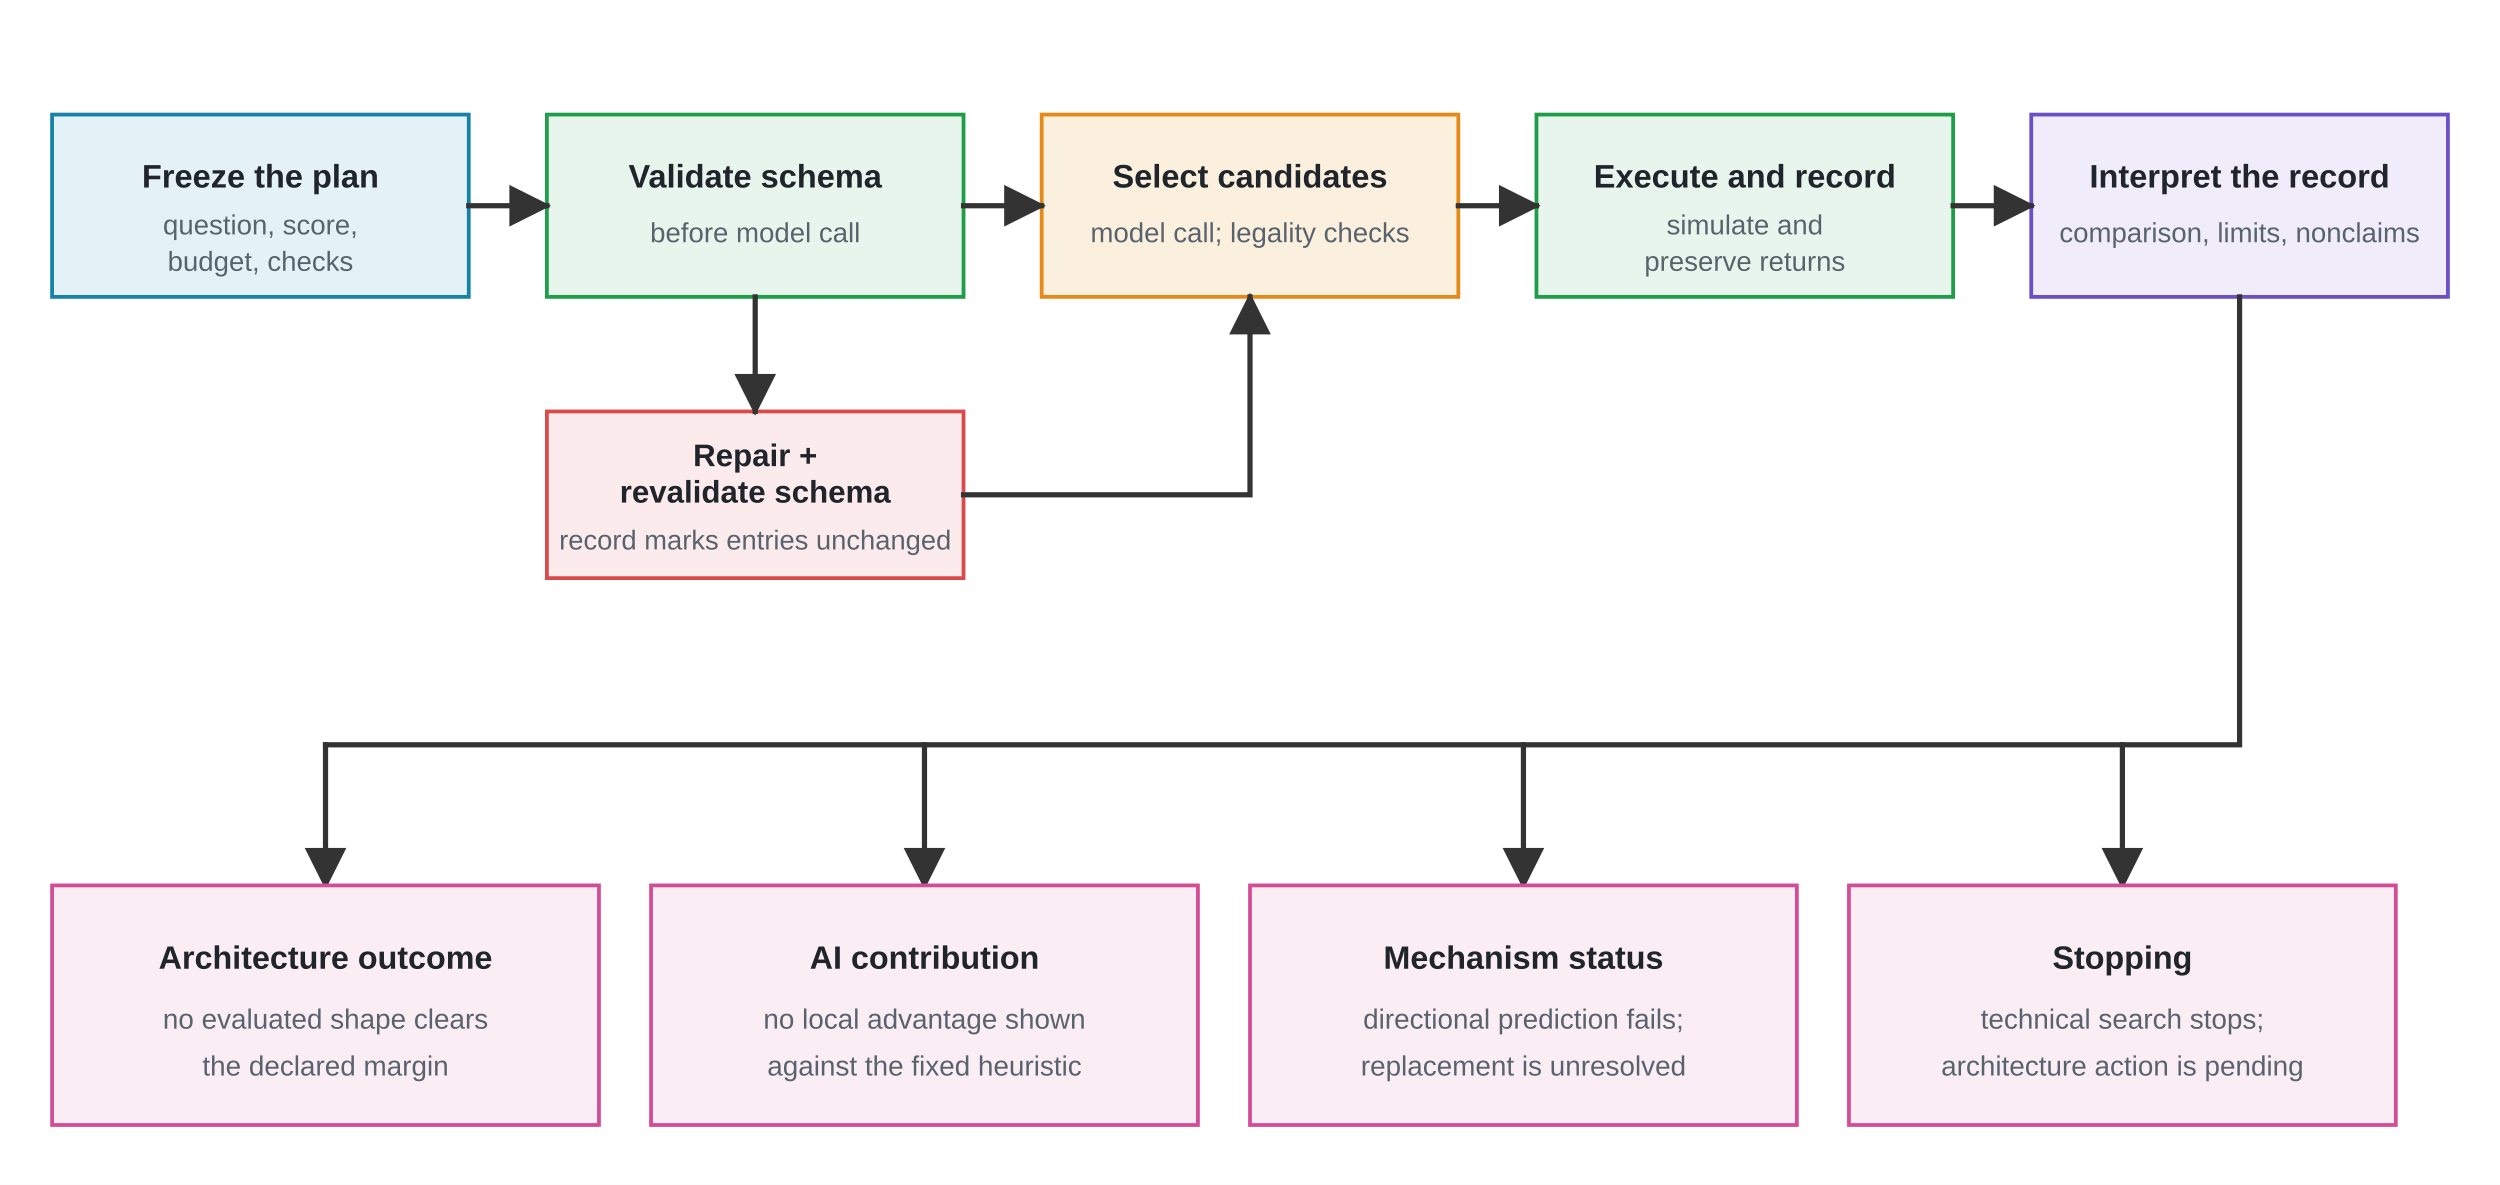
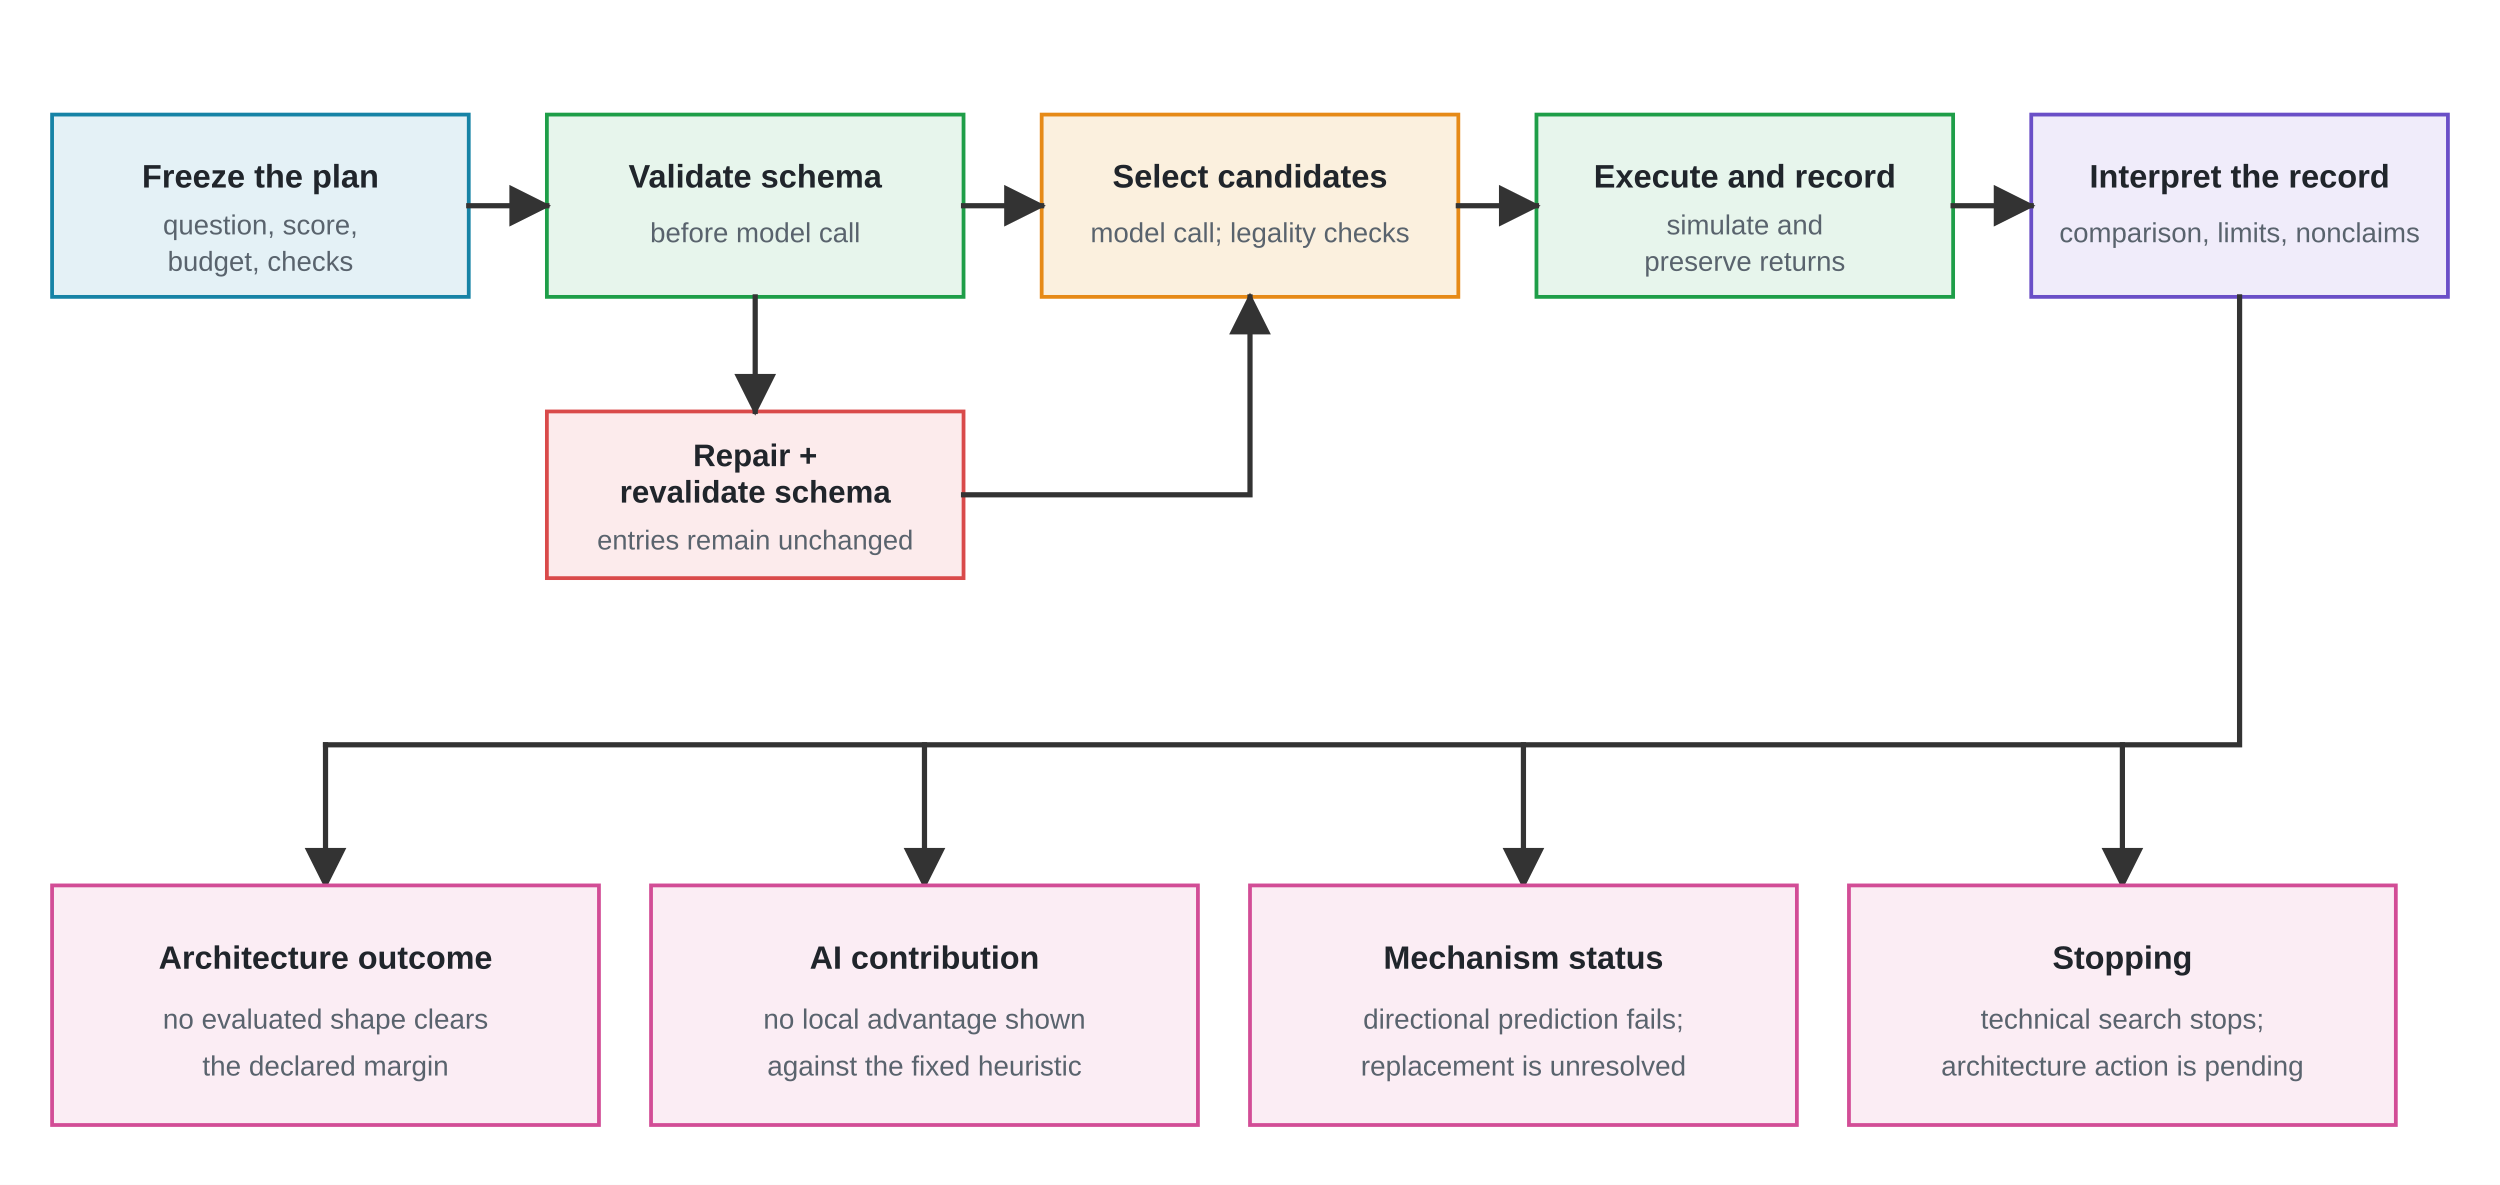
<svg xmlns="http://www.w3.org/2000/svg" viewBox="0 0 960 455" role="img" aria-labelledby="wf-title wf-desc">
  <defs>
    <marker id="arrow" viewBox="0 0 10 10" refX="9" refY="5" markerWidth="8" markerHeight="8" orient="auto">
      <path d="M 0 0 L 10 5 L 0 10 z" fill="#333333" />
    </marker>
    <style>
      .font { font-family: Arial, Helvetica, sans-serif; }
      .stage-title { font-size: 12.5px; font-weight: 700; fill: #20252B; }
      .stage-sub { font-size: 10.6px; fill: #59636D; }
      .outcome-label { font-size: 12.4px; font-weight: 700; fill: #20252B; }
      .outcome-sub { font-size: 10.7px; fill: #59636D; }
      .repair-label { font-size: 12px; font-weight: 700; fill: #20252B; }
      .repair-sub { font-size: 10.5px; fill: #59636D; }
      .s-pre  { fill: #E4F1F6; stroke: #1683A6; stroke-width: 1.45; }
      .s-gen  { fill: #FBF0DE; stroke: #E68A17; stroke-width: 1.45; }
      .s-eval { fill: #E7F5EC; stroke: #1E9E48; stroke-width: 1.45; }
      .s-read { fill: #F0ECFA; stroke: #6A4FC7; stroke-width: 1.45; }
      .repair { fill: #FCEBEC; stroke: #D94A4A; stroke-width: 1.45; }
      .outcome { fill: #FBEDF4; stroke: #D24D96; stroke-width: 1.45; }
      .edge { fill: none; stroke: #333333; stroke-width: 2; stroke-linecap: square; stroke-linejoin: miter; marker-end: url(#arrow); }
      .judgment-stem { fill: none; stroke: #333333; stroke-width: 2; stroke-linecap: square; stroke-linejoin: miter; }
    </style>
  </defs>
  <rect width="960" height="455" fill="#FFFFFF" />
  <g class="font">
    <rect class="s-pre" x="20" y="44" width="160" height="70" />
    <text class="stage-title" x="100" y="72" text-anchor="middle">Freeze the plan</text>
    <text class="stage-sub" x="100" y="90" text-anchor="middle">question, score,</text>
    <text class="stage-sub" x="100" y="104" text-anchor="middle">budget, checks</text>
    <rect class="s-eval" x="210" y="44" width="160" height="70" />
    <text class="stage-title" x="290" y="72" text-anchor="middle">Validate schema</text>
    <text class="stage-sub" x="290" y="93" text-anchor="middle">before model call</text>
    <rect class="s-gen" x="400" y="44" width="160" height="70" />
    <text class="stage-title" x="480" y="72" text-anchor="middle">Select candidates</text>
    <text class="stage-sub" x="480" y="93" text-anchor="middle">model call; legality checks</text>
    <rect class="s-eval" x="590" y="44" width="160" height="70" />
    <text class="stage-title" x="670" y="72" text-anchor="middle">Execute and record</text>
    <text class="stage-sub" x="670" y="90" text-anchor="middle">simulate and</text>
    <text class="stage-sub" x="670" y="104" text-anchor="middle">preserve returns</text>
    <rect class="s-read" x="780" y="44" width="160" height="70" />
    <text class="stage-title" x="860" y="72" text-anchor="middle">Interpret the record</text>
    <text class="stage-sub" x="860" y="93" text-anchor="middle">comparison, limits, nonclaims</text>
    <path class="edge" d="M 180 79 L 210 79" />
    <path class="edge" d="M 370 79 L 400 79" />
    <path class="edge" d="M 560 79 L 590 79" />
    <path class="edge" d="M 750 79 L 780 79" />
    <rect class="repair" x="210" y="158" width="160" height="64" />
    <text class="repair-label" x="290" y="179" text-anchor="middle">Repair +</text>
    <text class="repair-label" x="290" y="193" text-anchor="middle">revalidate schema</text>
-     <text class="repair-sub" x="290" y="211" text-anchor="middle">record marks entries unchanged</text>
+     <text class="repair-sub" x="290" y="211" text-anchor="middle">entries remain unchanged</text>
    <path class="edge" d="M 290 114 L 290 158" />
    <path class="edge" d="M 370 190 L 480 190 L 480 114" />
    <path class="judgment-stem" d="M 860 114 L 860 286 L 125 286" />
    <path class="edge" d="M 125 286 L 125 340" />
    <path class="edge" d="M 355 286 L 355 340" />
    <path class="edge" d="M 585 286 L 585 340" />
    <path class="edge" d="M 815 286 L 815 340" />
    <rect class="outcome" x="20" y="340" width="210" height="92" />
    <text class="outcome-label" x="125" y="372" text-anchor="middle">Architecture outcome</text>
    <text class="outcome-sub" x="125" y="395" text-anchor="middle">no evaluated shape clears</text>
    <text class="outcome-sub" x="125" y="413" text-anchor="middle">the declared margin</text>
    <rect class="outcome" x="250" y="340" width="210" height="92" />
    <text class="outcome-label" x="355" y="372" text-anchor="middle">AI contribution</text>
    <text class="outcome-sub" x="355" y="395" text-anchor="middle">no local advantage shown</text>
    <text class="outcome-sub" x="355" y="413" text-anchor="middle">against the fixed heuristic</text>
    <rect class="outcome" x="480" y="340" width="210" height="92" />
    <text class="outcome-label" x="585" y="372" text-anchor="middle">Mechanism status</text>
    <text class="outcome-sub" x="585" y="395" text-anchor="middle">directional prediction fails;</text>
    <text class="outcome-sub" x="585" y="413" text-anchor="middle">replacement is unresolved</text>
    <rect class="outcome" x="710" y="340" width="210" height="92" />
    <text class="outcome-label" x="815" y="372" text-anchor="middle">Stopping</text>
    <text class="outcome-sub" x="815" y="395" text-anchor="middle">technical search stops;</text>
    <text class="outcome-sub" x="815" y="413" text-anchor="middle">architecture action is pending</text>
  </g>
</svg>
